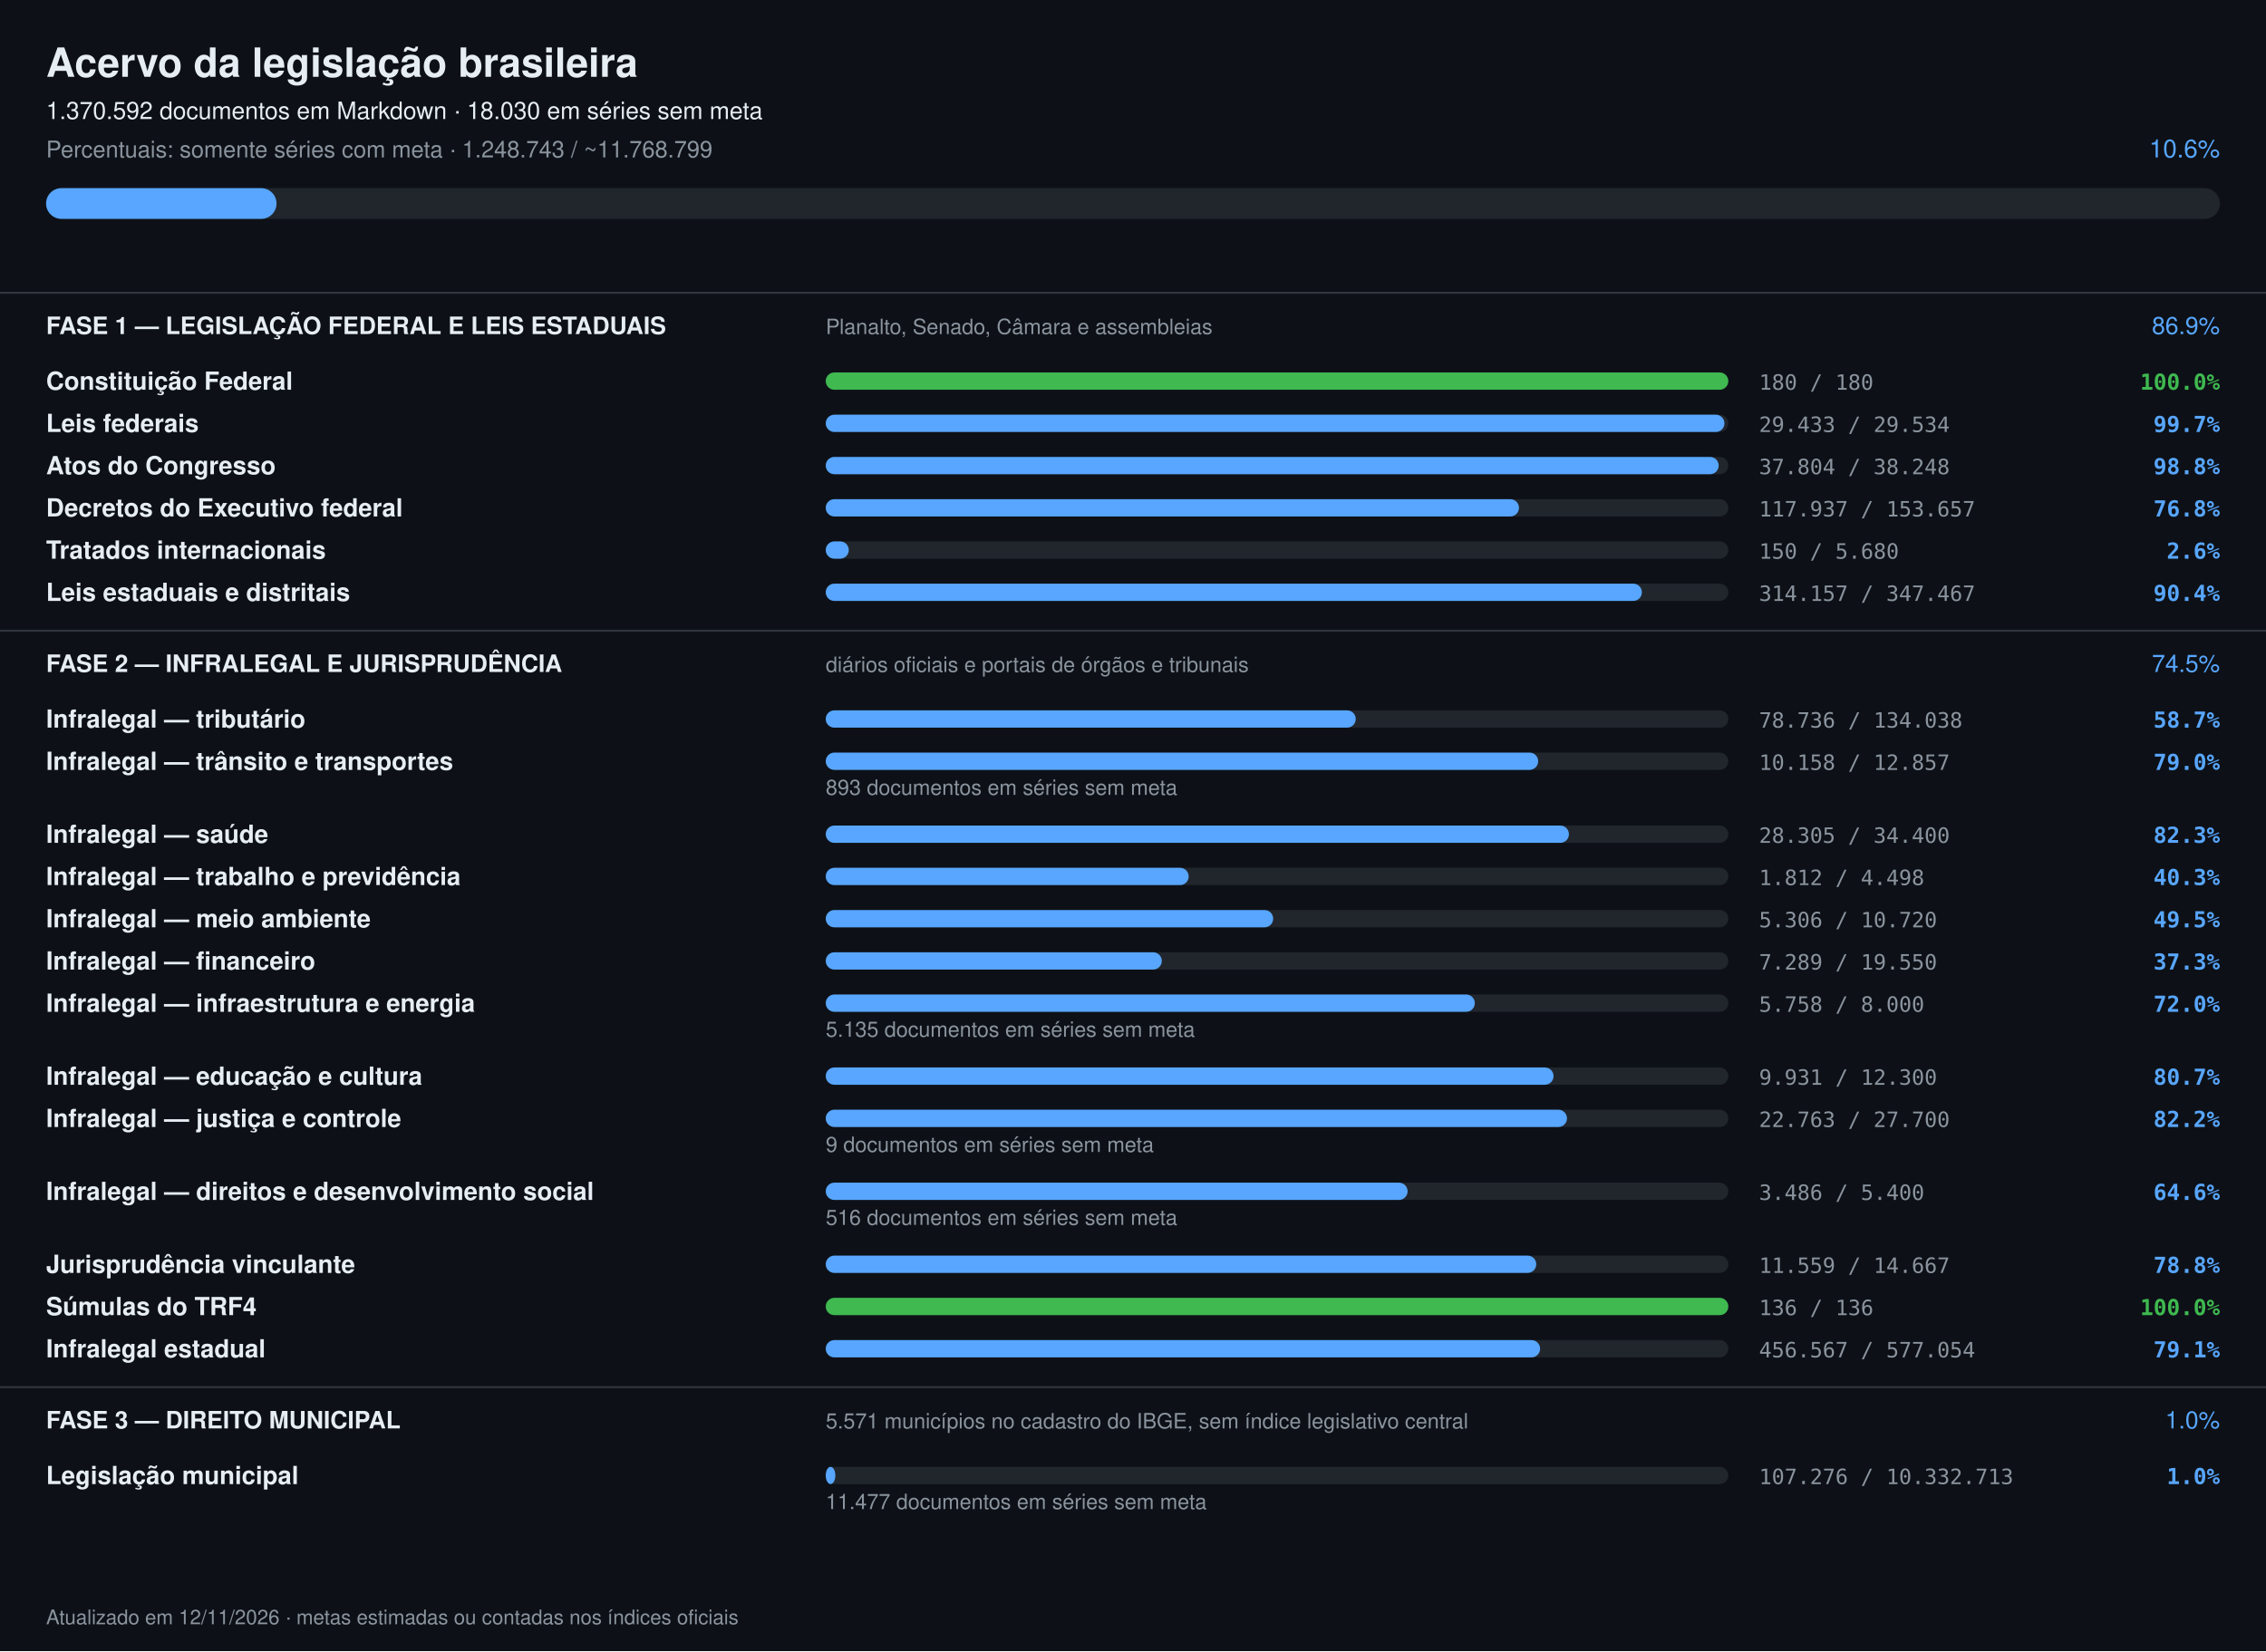
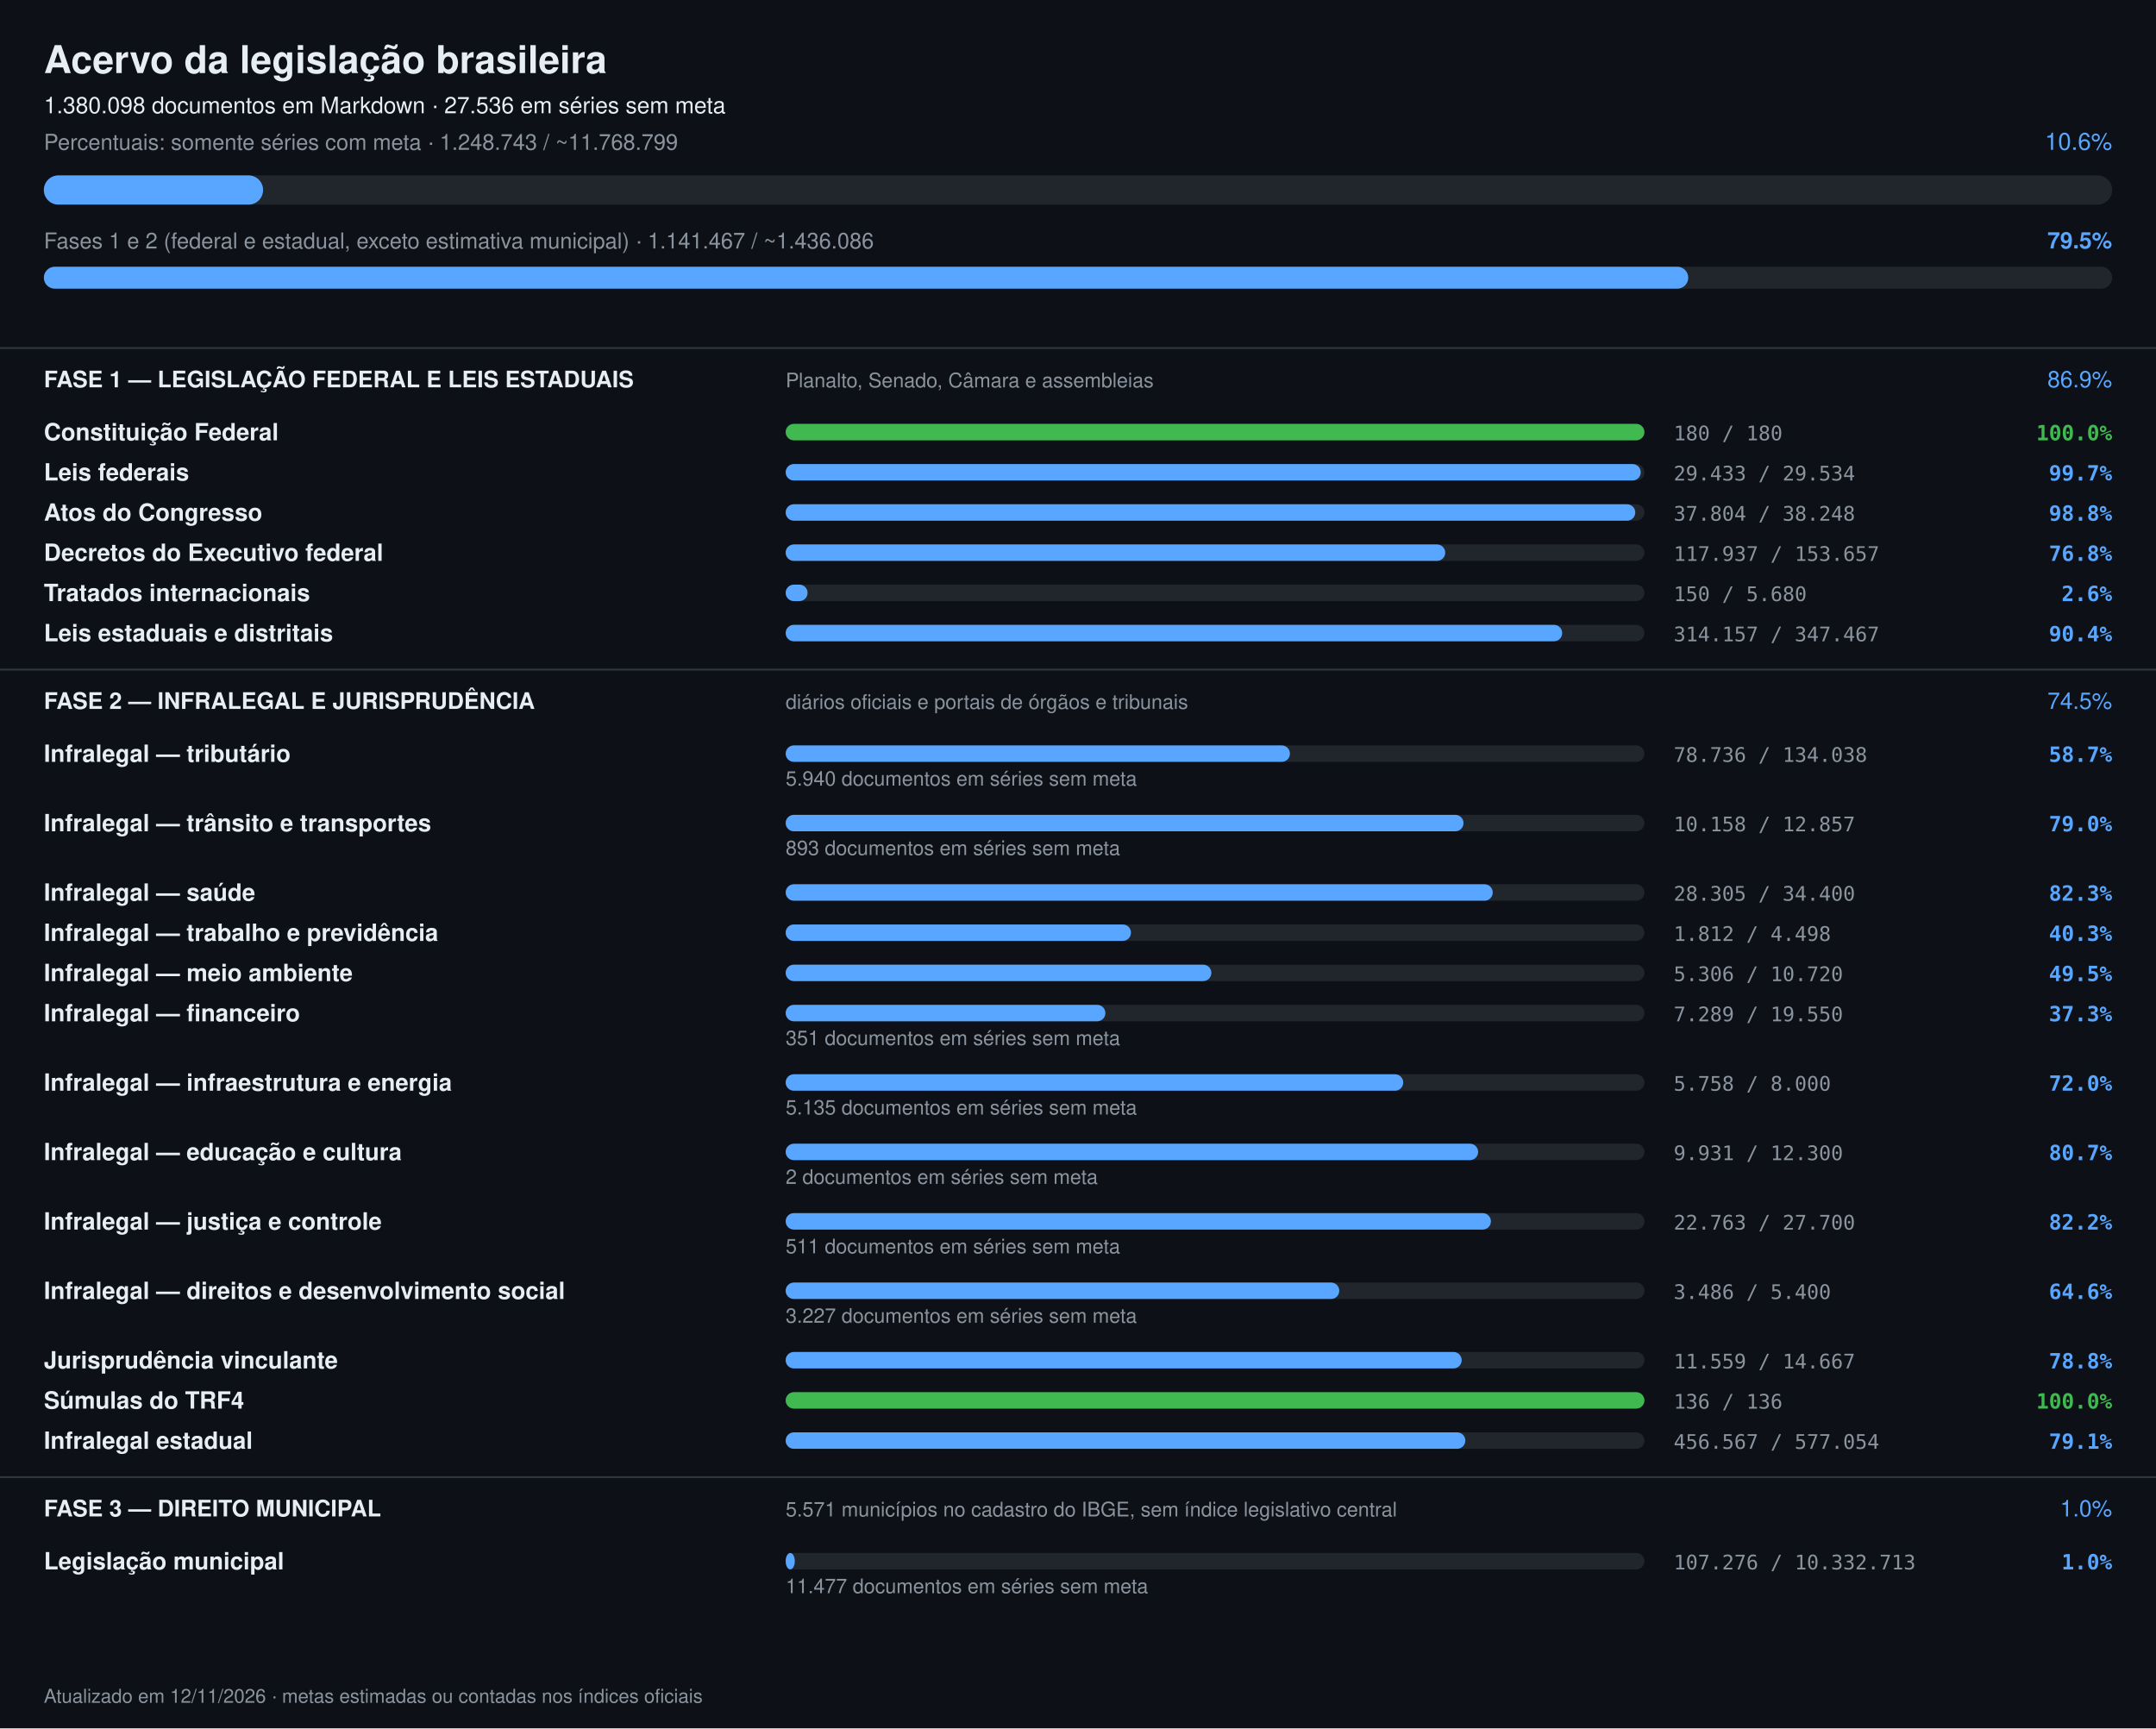
- <svg xmlns="http://www.w3.org/2000/svg" width="1180" height="860" viewBox="0 0 1180 860" font-family="-apple-system,Segoe UI,Helvetica,Arial,sans-serif">
-   <rect width="1180" height="860" fill="#0d1117" />
+ <svg xmlns="http://www.w3.org/2000/svg" width="1180" height="946" viewBox="0 0 1180 946" font-family="-apple-system,Segoe UI,Helvetica,Arial,sans-serif">
+   <rect width="1180" height="946" fill="#0d1117" />
  <text x="24" y="40" font-size="21" font-weight="700" fill="#e6edf3">Acervo da legislação brasileira</text>
-   <text x="24" y="62" font-size="12.5" fill="#e6edf3">1.370.592 documentos em Markdown · 18.030 em séries sem meta</text>
+   <text x="24" y="62" font-size="12.5" fill="#e6edf3">1.380.098 documentos em Markdown · 27.536 em séries sem meta</text>
  <text x="24" y="82" font-size="12" fill="#8b949e">Percentuais: somente séries com meta · 1.248.743 / ~11.768.799</text>
  <text x="1156" y="82" font-size="13" text-anchor="end" fill="#58a6ff">10.6%</text>
-   <rect x="24" y="98" width="1132" height="16" rx="8" fill="#21262d" />
-   <rect x="24" y="98" width="120" height="16" rx="8" fill="#58a6ff" />
-   <rect x="0" y="152" width="1180" height="1" fill="#30363d" />
-   <text x="24" y="174" font-size="12.5" font-weight="700" fill="#e6edf3">FASE 1 — LEGISLAÇÃO FEDERAL E LEIS ESTADUAIS</text>
-   <text x="430" y="174" font-size="11" fill="#8b949e">Planalto, Senado, Câmara e assembleias</text>
-   <text x="1156" y="174" font-size="12.5" text-anchor="end" fill="#58a6ff">86.9%</text>
-   <text x="24" y="203" font-size="13" font-weight="600" fill="#e6edf3">Constituição Federal</text>
-   <rect x="430" y="194" width="470" height="9" rx="4.5" fill="#21262d" />
-   <rect x="430" y="194" width="470" height="9" rx="4.5" fill="#3fb950" />
-   <text x="916" y="203" font-size="11" fill="#8b949e" font-family="ui-monospace,monospace">180 / 180</text>
-   <text x="1156" y="203" font-size="11.5" text-anchor="end" font-weight="600" fill="#3fb950" font-family="ui-monospace,monospace">100.0%</text>
-   <text x="24" y="225" font-size="13" font-weight="600" fill="#e6edf3">Leis federais</text>
-   <rect x="430" y="216" width="470" height="9" rx="4.5" fill="#21262d" />
-   <rect x="430" y="216" width="468" height="9" rx="4.5" fill="#58a6ff" />
-   <text x="916" y="225" font-size="11" fill="#8b949e" font-family="ui-monospace,monospace">29.433 / 29.534</text>
-   <text x="1156" y="225" font-size="11.5" text-anchor="end" font-weight="600" fill="#58a6ff" font-family="ui-monospace,monospace">99.7%</text>
-   <text x="24" y="247" font-size="13" font-weight="600" fill="#e6edf3">Atos do Congresso</text>
-   <rect x="430" y="238" width="470" height="9" rx="4.5" fill="#21262d" />
-   <rect x="430" y="238" width="465" height="9" rx="4.5" fill="#58a6ff" />
-   <text x="916" y="247" font-size="11" fill="#8b949e" font-family="ui-monospace,monospace">37.804 / 38.248</text>
-   <text x="1156" y="247" font-size="11.5" text-anchor="end" font-weight="600" fill="#58a6ff" font-family="ui-monospace,monospace">98.8%</text>
-   <text x="24" y="269" font-size="13" font-weight="600" fill="#e6edf3">Decretos do Executivo federal</text>
-   <rect x="430" y="260" width="470" height="9" rx="4.5" fill="#21262d" />
-   <rect x="430" y="260" width="361" height="9" rx="4.5" fill="#58a6ff" />
-   <text x="916" y="269" font-size="11" fill="#8b949e" font-family="ui-monospace,monospace">117.937 / 153.657</text>
-   <text x="1156" y="269" font-size="11.5" text-anchor="end" font-weight="600" fill="#58a6ff" font-family="ui-monospace,monospace">76.8%</text>
-   <text x="24" y="291" font-size="13" font-weight="600" fill="#e6edf3">Tratados internacionais</text>
-   <rect x="430" y="282" width="470" height="9" rx="4.5" fill="#21262d" />
-   <rect x="430" y="282" width="12" height="9" rx="4.5" fill="#58a6ff" />
-   <text x="916" y="291" font-size="11" fill="#8b949e" font-family="ui-monospace,monospace">150 / 5.680</text>
-   <text x="1156" y="291" font-size="11.5" text-anchor="end" font-weight="600" fill="#58a6ff" font-family="ui-monospace,monospace">2.6%</text>
-   <text x="24" y="313" font-size="13" font-weight="600" fill="#e6edf3">Leis estaduais e distritais</text>
-   <rect x="430" y="304" width="470" height="9" rx="4.5" fill="#21262d" />
-   <rect x="430" y="304" width="425" height="9" rx="4.5" fill="#58a6ff" />
-   <text x="916" y="313" font-size="11" fill="#8b949e" font-family="ui-monospace,monospace">314.157 / 347.467</text>
-   <text x="1156" y="313" font-size="11.5" text-anchor="end" font-weight="600" fill="#58a6ff" font-family="ui-monospace,monospace">90.4%</text>
-   <rect x="0" y="328" width="1180" height="1" fill="#30363d" />
-   <text x="24" y="350" font-size="12.5" font-weight="700" fill="#e6edf3">FASE 2 — INFRALEGAL E JURISPRUDÊNCIA</text>
-   <text x="430" y="350" font-size="11" fill="#8b949e">diários oficiais e portais de órgãos e tribunais</text>
-   <text x="1156" y="350" font-size="12.5" text-anchor="end" fill="#58a6ff">74.5%</text>
-   <text x="24" y="379" font-size="13" font-weight="600" fill="#e6edf3">Infralegal — tributário</text>
-   <rect x="430" y="370" width="470" height="9" rx="4.5" fill="#21262d" />
-   <rect x="430" y="370" width="276" height="9" rx="4.5" fill="#58a6ff" />
-   <text x="916" y="379" font-size="11" fill="#8b949e" font-family="ui-monospace,monospace">78.736 / 134.038</text>
-   <text x="1156" y="379" font-size="11.5" text-anchor="end" font-weight="600" fill="#58a6ff" font-family="ui-monospace,monospace">58.7%</text>
-   <text x="24" y="401" font-size="13" font-weight="600" fill="#e6edf3">Infralegal — trânsito e transportes</text>
-   <rect x="430" y="392" width="470" height="9" rx="4.5" fill="#21262d" />
-   <rect x="430" y="392" width="371" height="9" rx="4.5" fill="#58a6ff" />
-   <text x="916" y="401" font-size="11" fill="#8b949e" font-family="ui-monospace,monospace">10.158 / 12.857</text>
-   <text x="1156" y="401" font-size="11.5" text-anchor="end" font-weight="600" fill="#58a6ff" font-family="ui-monospace,monospace">79.0%</text>
-   <text x="430" y="414" font-size="11" fill="#8b949e">893 documentos em séries sem meta</text>
-   <text x="24" y="439" font-size="13" font-weight="600" fill="#e6edf3">Infralegal — saúde</text>
-   <rect x="430" y="430" width="470" height="9" rx="4.5" fill="#21262d" />
-   <rect x="430" y="430" width="387" height="9" rx="4.5" fill="#58a6ff" />
-   <text x="916" y="439" font-size="11" fill="#8b949e" font-family="ui-monospace,monospace">28.305 / 34.400</text>
-   <text x="1156" y="439" font-size="11.5" text-anchor="end" font-weight="600" fill="#58a6ff" font-family="ui-monospace,monospace">82.3%</text>
-   <text x="24" y="461" font-size="13" font-weight="600" fill="#e6edf3">Infralegal — trabalho e previdência</text>
-   <rect x="430" y="452" width="470" height="9" rx="4.5" fill="#21262d" />
-   <rect x="430" y="452" width="189" height="9" rx="4.5" fill="#58a6ff" />
-   <text x="916" y="461" font-size="11" fill="#8b949e" font-family="ui-monospace,monospace">1.812 / 4.498</text>
-   <text x="1156" y="461" font-size="11.5" text-anchor="end" font-weight="600" fill="#58a6ff" font-family="ui-monospace,monospace">40.3%</text>
-   <text x="24" y="483" font-size="13" font-weight="600" fill="#e6edf3">Infralegal — meio ambiente</text>
-   <rect x="430" y="474" width="470" height="9" rx="4.5" fill="#21262d" />
-   <rect x="430" y="474" width="233" height="9" rx="4.5" fill="#58a6ff" />
-   <text x="916" y="483" font-size="11" fill="#8b949e" font-family="ui-monospace,monospace">5.306 / 10.720</text>
-   <text x="1156" y="483" font-size="11.5" text-anchor="end" font-weight="600" fill="#58a6ff" font-family="ui-monospace,monospace">49.5%</text>
-   <text x="24" y="505" font-size="13" font-weight="600" fill="#e6edf3">Infralegal — financeiro</text>
-   <rect x="430" y="496" width="470" height="9" rx="4.5" fill="#21262d" />
-   <rect x="430" y="496" width="175" height="9" rx="4.5" fill="#58a6ff" />
-   <text x="916" y="505" font-size="11" fill="#8b949e" font-family="ui-monospace,monospace">7.289 / 19.550</text>
-   <text x="1156" y="505" font-size="11.5" text-anchor="end" font-weight="600" fill="#58a6ff" font-family="ui-monospace,monospace">37.3%</text>
-   <text x="24" y="527" font-size="13" font-weight="600" fill="#e6edf3">Infralegal — infraestrutura e energia</text>
-   <rect x="430" y="518" width="470" height="9" rx="4.5" fill="#21262d" />
-   <rect x="430" y="518" width="338" height="9" rx="4.5" fill="#58a6ff" />
-   <text x="916" y="527" font-size="11" fill="#8b949e" font-family="ui-monospace,monospace">5.758 / 8.000</text>
-   <text x="1156" y="527" font-size="11.5" text-anchor="end" font-weight="600" fill="#58a6ff" font-family="ui-monospace,monospace">72.0%</text>
-   <text x="430" y="540" font-size="11" fill="#8b949e">5.135 documentos em séries sem meta</text>
-   <text x="24" y="565" font-size="13" font-weight="600" fill="#e6edf3">Infralegal — educação e cultura</text>
-   <rect x="430" y="556" width="470" height="9" rx="4.5" fill="#21262d" />
-   <rect x="430" y="556" width="379" height="9" rx="4.5" fill="#58a6ff" />
-   <text x="916" y="565" font-size="11" fill="#8b949e" font-family="ui-monospace,monospace">9.931 / 12.300</text>
-   <text x="1156" y="565" font-size="11.5" text-anchor="end" font-weight="600" fill="#58a6ff" font-family="ui-monospace,monospace">80.7%</text>
-   <text x="24" y="587" font-size="13" font-weight="600" fill="#e6edf3">Infralegal — justiça e controle</text>
-   <rect x="430" y="578" width="470" height="9" rx="4.5" fill="#21262d" />
-   <rect x="430" y="578" width="386" height="9" rx="4.5" fill="#58a6ff" />
-   <text x="916" y="587" font-size="11" fill="#8b949e" font-family="ui-monospace,monospace">22.763 / 27.700</text>
-   <text x="1156" y="587" font-size="11.5" text-anchor="end" font-weight="600" fill="#58a6ff" font-family="ui-monospace,monospace">82.2%</text>
-   <text x="430" y="600" font-size="11" fill="#8b949e">9 documentos em séries sem meta</text>
-   <text x="24" y="625" font-size="13" font-weight="600" fill="#e6edf3">Infralegal — direitos e desenvolvimento social</text>
-   <rect x="430" y="616" width="470" height="9" rx="4.5" fill="#21262d" />
-   <rect x="430" y="616" width="303" height="9" rx="4.5" fill="#58a6ff" />
-   <text x="916" y="625" font-size="11" fill="#8b949e" font-family="ui-monospace,monospace">3.486 / 5.400</text>
-   <text x="1156" y="625" font-size="11.5" text-anchor="end" font-weight="600" fill="#58a6ff" font-family="ui-monospace,monospace">64.6%</text>
-   <text x="430" y="638" font-size="11" fill="#8b949e">516 documentos em séries sem meta</text>
-   <text x="24" y="663" font-size="13" font-weight="600" fill="#e6edf3">Jurisprudência vinculante</text>
-   <rect x="430" y="654" width="470" height="9" rx="4.5" fill="#21262d" />
-   <rect x="430" y="654" width="370" height="9" rx="4.5" fill="#58a6ff" />
-   <text x="916" y="663" font-size="11" fill="#8b949e" font-family="ui-monospace,monospace">11.559 / 14.667</text>
-   <text x="1156" y="663" font-size="11.5" text-anchor="end" font-weight="600" fill="#58a6ff" font-family="ui-monospace,monospace">78.8%</text>
-   <text x="24" y="685" font-size="13" font-weight="600" fill="#e6edf3">Súmulas do TRF4</text>
-   <rect x="430" y="676" width="470" height="9" rx="4.5" fill="#21262d" />
-   <rect x="430" y="676" width="470" height="9" rx="4.5" fill="#3fb950" />
-   <text x="916" y="685" font-size="11" fill="#8b949e" font-family="ui-monospace,monospace">136 / 136</text>
-   <text x="1156" y="685" font-size="11.5" text-anchor="end" font-weight="600" fill="#3fb950" font-family="ui-monospace,monospace">100.0%</text>
-   <text x="24" y="707" font-size="13" font-weight="600" fill="#e6edf3">Infralegal estadual</text>
-   <rect x="430" y="698" width="470" height="9" rx="4.5" fill="#21262d" />
-   <rect x="430" y="698" width="372" height="9" rx="4.5" fill="#58a6ff" />
-   <text x="916" y="707" font-size="11" fill="#8b949e" font-family="ui-monospace,monospace">456.567 / 577.054</text>
-   <text x="1156" y="707" font-size="11.5" text-anchor="end" font-weight="600" fill="#58a6ff" font-family="ui-monospace,monospace">79.1%</text>
-   <rect x="0" y="722" width="1180" height="1" fill="#30363d" />
-   <text x="24" y="744" font-size="12.5" font-weight="700" fill="#e6edf3">FASE 3 — DIREITO MUNICIPAL</text>
-   <text x="430" y="744" font-size="11" fill="#8b949e">5.571 municípios no cadastro do IBGE, sem índice legislativo central</text>
-   <text x="1156" y="744" font-size="12.5" text-anchor="end" fill="#58a6ff">1.0%</text>
-   <text x="24" y="773" font-size="13" font-weight="600" fill="#e6edf3">Legislação municipal</text>
-   <rect x="430" y="764" width="470" height="9" rx="4.5" fill="#21262d" />
-   <rect x="430" y="764" width="5" height="9" rx="4.5" fill="#58a6ff" />
-   <text x="916" y="773" font-size="11" fill="#8b949e" font-family="ui-monospace,monospace">107.276 / 10.332.713</text>
-   <text x="1156" y="773" font-size="11.5" text-anchor="end" font-weight="600" fill="#58a6ff" font-family="ui-monospace,monospace">1.0%</text>
-   <text x="430" y="786" font-size="11" fill="#8b949e">11.477 documentos em séries sem meta</text>
-   <text x="24" y="846" font-size="10.5" fill="#8b949e">Atualizado em 12/11/2026 · metas estimadas ou contadas nos índices oficiais</text>
+   <rect x="24" y="96" width="1132" height="16" rx="8" fill="#21262d" />
+   <rect x="24" y="96" width="120" height="16" rx="8" fill="#58a6ff" />
+   <text x="24" y="136" font-size="12" fill="#8b949e">Fases 1 e 2 (federal e estadual, exceto estimativa municipal) · 1.141.467 / ~1.436.086</text>
+   <text x="1156" y="136" font-size="12.5" font-weight="600" text-anchor="end" fill="#58a6ff">79.5%</text>
+   <rect x="24" y="146" width="1132" height="12" rx="6" fill="#21262d" />
+   <rect x="24" y="146" width="900" height="12" rx="6" fill="#58a6ff" />
+   <rect x="0" y="190" width="1180" height="1" fill="#30363d" />
+   <text x="24" y="212" font-size="12.5" font-weight="700" fill="#e6edf3">FASE 1 — LEGISLAÇÃO FEDERAL E LEIS ESTADUAIS</text>
+   <text x="430" y="212" font-size="11" fill="#8b949e">Planalto, Senado, Câmara e assembleias</text>
+   <text x="1156" y="212" font-size="12.5" text-anchor="end" fill="#58a6ff">86.9%</text>
+   <text x="24" y="241" font-size="13" font-weight="600" fill="#e6edf3">Constituição Federal</text>
+   <rect x="430" y="232" width="470" height="9" rx="4.5" fill="#21262d" />
+   <rect x="430" y="232" width="470" height="9" rx="4.5" fill="#3fb950" />
+   <text x="916" y="241" font-size="11" fill="#8b949e" font-family="ui-monospace,monospace">180 / 180</text>
+   <text x="1156" y="241" font-size="11.5" text-anchor="end" font-weight="600" fill="#3fb950" font-family="ui-monospace,monospace">100.0%</text>
+   <text x="24" y="263" font-size="13" font-weight="600" fill="#e6edf3">Leis federais</text>
+   <rect x="430" y="254" width="470" height="9" rx="4.5" fill="#21262d" />
+   <rect x="430" y="254" width="468" height="9" rx="4.5" fill="#58a6ff" />
+   <text x="916" y="263" font-size="11" fill="#8b949e" font-family="ui-monospace,monospace">29.433 / 29.534</text>
+   <text x="1156" y="263" font-size="11.5" text-anchor="end" font-weight="600" fill="#58a6ff" font-family="ui-monospace,monospace">99.7%</text>
+   <text x="24" y="285" font-size="13" font-weight="600" fill="#e6edf3">Atos do Congresso</text>
+   <rect x="430" y="276" width="470" height="9" rx="4.5" fill="#21262d" />
+   <rect x="430" y="276" width="465" height="9" rx="4.5" fill="#58a6ff" />
+   <text x="916" y="285" font-size="11" fill="#8b949e" font-family="ui-monospace,monospace">37.804 / 38.248</text>
+   <text x="1156" y="285" font-size="11.5" text-anchor="end" font-weight="600" fill="#58a6ff" font-family="ui-monospace,monospace">98.8%</text>
+   <text x="24" y="307" font-size="13" font-weight="600" fill="#e6edf3">Decretos do Executivo federal</text>
+   <rect x="430" y="298" width="470" height="9" rx="4.5" fill="#21262d" />
+   <rect x="430" y="298" width="361" height="9" rx="4.5" fill="#58a6ff" />
+   <text x="916" y="307" font-size="11" fill="#8b949e" font-family="ui-monospace,monospace">117.937 / 153.657</text>
+   <text x="1156" y="307" font-size="11.5" text-anchor="end" font-weight="600" fill="#58a6ff" font-family="ui-monospace,monospace">76.8%</text>
+   <text x="24" y="329" font-size="13" font-weight="600" fill="#e6edf3">Tratados internacionais</text>
+   <rect x="430" y="320" width="470" height="9" rx="4.5" fill="#21262d" />
+   <rect x="430" y="320" width="12" height="9" rx="4.5" fill="#58a6ff" />
+   <text x="916" y="329" font-size="11" fill="#8b949e" font-family="ui-monospace,monospace">150 / 5.680</text>
+   <text x="1156" y="329" font-size="11.5" text-anchor="end" font-weight="600" fill="#58a6ff" font-family="ui-monospace,monospace">2.6%</text>
+   <text x="24" y="351" font-size="13" font-weight="600" fill="#e6edf3">Leis estaduais e distritais</text>
+   <rect x="430" y="342" width="470" height="9" rx="4.5" fill="#21262d" />
+   <rect x="430" y="342" width="425" height="9" rx="4.5" fill="#58a6ff" />
+   <text x="916" y="351" font-size="11" fill="#8b949e" font-family="ui-monospace,monospace">314.157 / 347.467</text>
+   <text x="1156" y="351" font-size="11.5" text-anchor="end" font-weight="600" fill="#58a6ff" font-family="ui-monospace,monospace">90.4%</text>
+   <rect x="0" y="366" width="1180" height="1" fill="#30363d" />
+   <text x="24" y="388" font-size="12.5" font-weight="700" fill="#e6edf3">FASE 2 — INFRALEGAL E JURISPRUDÊNCIA</text>
+   <text x="430" y="388" font-size="11" fill="#8b949e">diários oficiais e portais de órgãos e tribunais</text>
+   <text x="1156" y="388" font-size="12.5" text-anchor="end" fill="#58a6ff">74.5%</text>
+   <text x="24" y="417" font-size="13" font-weight="600" fill="#e6edf3">Infralegal — tributário</text>
+   <rect x="430" y="408" width="470" height="9" rx="4.5" fill="#21262d" />
+   <rect x="430" y="408" width="276" height="9" rx="4.5" fill="#58a6ff" />
+   <text x="916" y="417" font-size="11" fill="#8b949e" font-family="ui-monospace,monospace">78.736 / 134.038</text>
+   <text x="1156" y="417" font-size="11.5" text-anchor="end" font-weight="600" fill="#58a6ff" font-family="ui-monospace,monospace">58.7%</text>
+   <text x="430" y="430" font-size="11" fill="#8b949e">5.940 documentos em séries sem meta</text>
+   <text x="24" y="455" font-size="13" font-weight="600" fill="#e6edf3">Infralegal — trânsito e transportes</text>
+   <rect x="430" y="446" width="470" height="9" rx="4.5" fill="#21262d" />
+   <rect x="430" y="446" width="371" height="9" rx="4.5" fill="#58a6ff" />
+   <text x="916" y="455" font-size="11" fill="#8b949e" font-family="ui-monospace,monospace">10.158 / 12.857</text>
+   <text x="1156" y="455" font-size="11.5" text-anchor="end" font-weight="600" fill="#58a6ff" font-family="ui-monospace,monospace">79.0%</text>
+   <text x="430" y="468" font-size="11" fill="#8b949e">893 documentos em séries sem meta</text>
+   <text x="24" y="493" font-size="13" font-weight="600" fill="#e6edf3">Infralegal — saúde</text>
+   <rect x="430" y="484" width="470" height="9" rx="4.5" fill="#21262d" />
+   <rect x="430" y="484" width="387" height="9" rx="4.5" fill="#58a6ff" />
+   <text x="916" y="493" font-size="11" fill="#8b949e" font-family="ui-monospace,monospace">28.305 / 34.400</text>
+   <text x="1156" y="493" font-size="11.5" text-anchor="end" font-weight="600" fill="#58a6ff" font-family="ui-monospace,monospace">82.3%</text>
+   <text x="24" y="515" font-size="13" font-weight="600" fill="#e6edf3">Infralegal — trabalho e previdência</text>
+   <rect x="430" y="506" width="470" height="9" rx="4.5" fill="#21262d" />
+   <rect x="430" y="506" width="189" height="9" rx="4.5" fill="#58a6ff" />
+   <text x="916" y="515" font-size="11" fill="#8b949e" font-family="ui-monospace,monospace">1.812 / 4.498</text>
+   <text x="1156" y="515" font-size="11.5" text-anchor="end" font-weight="600" fill="#58a6ff" font-family="ui-monospace,monospace">40.3%</text>
+   <text x="24" y="537" font-size="13" font-weight="600" fill="#e6edf3">Infralegal — meio ambiente</text>
+   <rect x="430" y="528" width="470" height="9" rx="4.5" fill="#21262d" />
+   <rect x="430" y="528" width="233" height="9" rx="4.5" fill="#58a6ff" />
+   <text x="916" y="537" font-size="11" fill="#8b949e" font-family="ui-monospace,monospace">5.306 / 10.720</text>
+   <text x="1156" y="537" font-size="11.5" text-anchor="end" font-weight="600" fill="#58a6ff" font-family="ui-monospace,monospace">49.5%</text>
+   <text x="24" y="559" font-size="13" font-weight="600" fill="#e6edf3">Infralegal — financeiro</text>
+   <rect x="430" y="550" width="470" height="9" rx="4.5" fill="#21262d" />
+   <rect x="430" y="550" width="175" height="9" rx="4.5" fill="#58a6ff" />
+   <text x="916" y="559" font-size="11" fill="#8b949e" font-family="ui-monospace,monospace">7.289 / 19.550</text>
+   <text x="1156" y="559" font-size="11.5" text-anchor="end" font-weight="600" fill="#58a6ff" font-family="ui-monospace,monospace">37.3%</text>
+   <text x="430" y="572" font-size="11" fill="#8b949e">351 documentos em séries sem meta</text>
+   <text x="24" y="597" font-size="13" font-weight="600" fill="#e6edf3">Infralegal — infraestrutura e energia</text>
+   <rect x="430" y="588" width="470" height="9" rx="4.5" fill="#21262d" />
+   <rect x="430" y="588" width="338" height="9" rx="4.5" fill="#58a6ff" />
+   <text x="916" y="597" font-size="11" fill="#8b949e" font-family="ui-monospace,monospace">5.758 / 8.000</text>
+   <text x="1156" y="597" font-size="11.5" text-anchor="end" font-weight="600" fill="#58a6ff" font-family="ui-monospace,monospace">72.0%</text>
+   <text x="430" y="610" font-size="11" fill="#8b949e">5.135 documentos em séries sem meta</text>
+   <text x="24" y="635" font-size="13" font-weight="600" fill="#e6edf3">Infralegal — educação e cultura</text>
+   <rect x="430" y="626" width="470" height="9" rx="4.5" fill="#21262d" />
+   <rect x="430" y="626" width="379" height="9" rx="4.5" fill="#58a6ff" />
+   <text x="916" y="635" font-size="11" fill="#8b949e" font-family="ui-monospace,monospace">9.931 / 12.300</text>
+   <text x="1156" y="635" font-size="11.5" text-anchor="end" font-weight="600" fill="#58a6ff" font-family="ui-monospace,monospace">80.7%</text>
+   <text x="430" y="648" font-size="11" fill="#8b949e">2 documentos em séries sem meta</text>
+   <text x="24" y="673" font-size="13" font-weight="600" fill="#e6edf3">Infralegal — justiça e controle</text>
+   <rect x="430" y="664" width="470" height="9" rx="4.5" fill="#21262d" />
+   <rect x="430" y="664" width="386" height="9" rx="4.5" fill="#58a6ff" />
+   <text x="916" y="673" font-size="11" fill="#8b949e" font-family="ui-monospace,monospace">22.763 / 27.700</text>
+   <text x="1156" y="673" font-size="11.5" text-anchor="end" font-weight="600" fill="#58a6ff" font-family="ui-monospace,monospace">82.2%</text>
+   <text x="430" y="686" font-size="11" fill="#8b949e">511 documentos em séries sem meta</text>
+   <text x="24" y="711" font-size="13" font-weight="600" fill="#e6edf3">Infralegal — direitos e desenvolvimento social</text>
+   <rect x="430" y="702" width="470" height="9" rx="4.5" fill="#21262d" />
+   <rect x="430" y="702" width="303" height="9" rx="4.5" fill="#58a6ff" />
+   <text x="916" y="711" font-size="11" fill="#8b949e" font-family="ui-monospace,monospace">3.486 / 5.400</text>
+   <text x="1156" y="711" font-size="11.5" text-anchor="end" font-weight="600" fill="#58a6ff" font-family="ui-monospace,monospace">64.6%</text>
+   <text x="430" y="724" font-size="11" fill="#8b949e">3.227 documentos em séries sem meta</text>
+   <text x="24" y="749" font-size="13" font-weight="600" fill="#e6edf3">Jurisprudência vinculante</text>
+   <rect x="430" y="740" width="470" height="9" rx="4.5" fill="#21262d" />
+   <rect x="430" y="740" width="370" height="9" rx="4.5" fill="#58a6ff" />
+   <text x="916" y="749" font-size="11" fill="#8b949e" font-family="ui-monospace,monospace">11.559 / 14.667</text>
+   <text x="1156" y="749" font-size="11.5" text-anchor="end" font-weight="600" fill="#58a6ff" font-family="ui-monospace,monospace">78.8%</text>
+   <text x="24" y="771" font-size="13" font-weight="600" fill="#e6edf3">Súmulas do TRF4</text>
+   <rect x="430" y="762" width="470" height="9" rx="4.5" fill="#21262d" />
+   <rect x="430" y="762" width="470" height="9" rx="4.5" fill="#3fb950" />
+   <text x="916" y="771" font-size="11" fill="#8b949e" font-family="ui-monospace,monospace">136 / 136</text>
+   <text x="1156" y="771" font-size="11.5" text-anchor="end" font-weight="600" fill="#3fb950" font-family="ui-monospace,monospace">100.0%</text>
+   <text x="24" y="793" font-size="13" font-weight="600" fill="#e6edf3">Infralegal estadual</text>
+   <rect x="430" y="784" width="470" height="9" rx="4.5" fill="#21262d" />
+   <rect x="430" y="784" width="372" height="9" rx="4.5" fill="#58a6ff" />
+   <text x="916" y="793" font-size="11" fill="#8b949e" font-family="ui-monospace,monospace">456.567 / 577.054</text>
+   <text x="1156" y="793" font-size="11.5" text-anchor="end" font-weight="600" fill="#58a6ff" font-family="ui-monospace,monospace">79.1%</text>
+   <rect x="0" y="808" width="1180" height="1" fill="#30363d" />
+   <text x="24" y="830" font-size="12.5" font-weight="700" fill="#e6edf3">FASE 3 — DIREITO MUNICIPAL</text>
+   <text x="430" y="830" font-size="11" fill="#8b949e">5.571 municípios no cadastro do IBGE, sem índice legislativo central</text>
+   <text x="1156" y="830" font-size="12.5" text-anchor="end" fill="#58a6ff">1.0%</text>
+   <text x="24" y="859" font-size="13" font-weight="600" fill="#e6edf3">Legislação municipal</text>
+   <rect x="430" y="850" width="470" height="9" rx="4.5" fill="#21262d" />
+   <rect x="430" y="850" width="5" height="9" rx="4.5" fill="#58a6ff" />
+   <text x="916" y="859" font-size="11" fill="#8b949e" font-family="ui-monospace,monospace">107.276 / 10.332.713</text>
+   <text x="1156" y="859" font-size="11.5" text-anchor="end" font-weight="600" fill="#58a6ff" font-family="ui-monospace,monospace">1.0%</text>
+   <text x="430" y="872" font-size="11" fill="#8b949e">11.477 documentos em séries sem meta</text>
+   <text x="24" y="932" font-size="10.5" fill="#8b949e">Atualizado em 12/11/2026 · metas estimadas ou contadas nos índices oficiais</text>
</svg>
